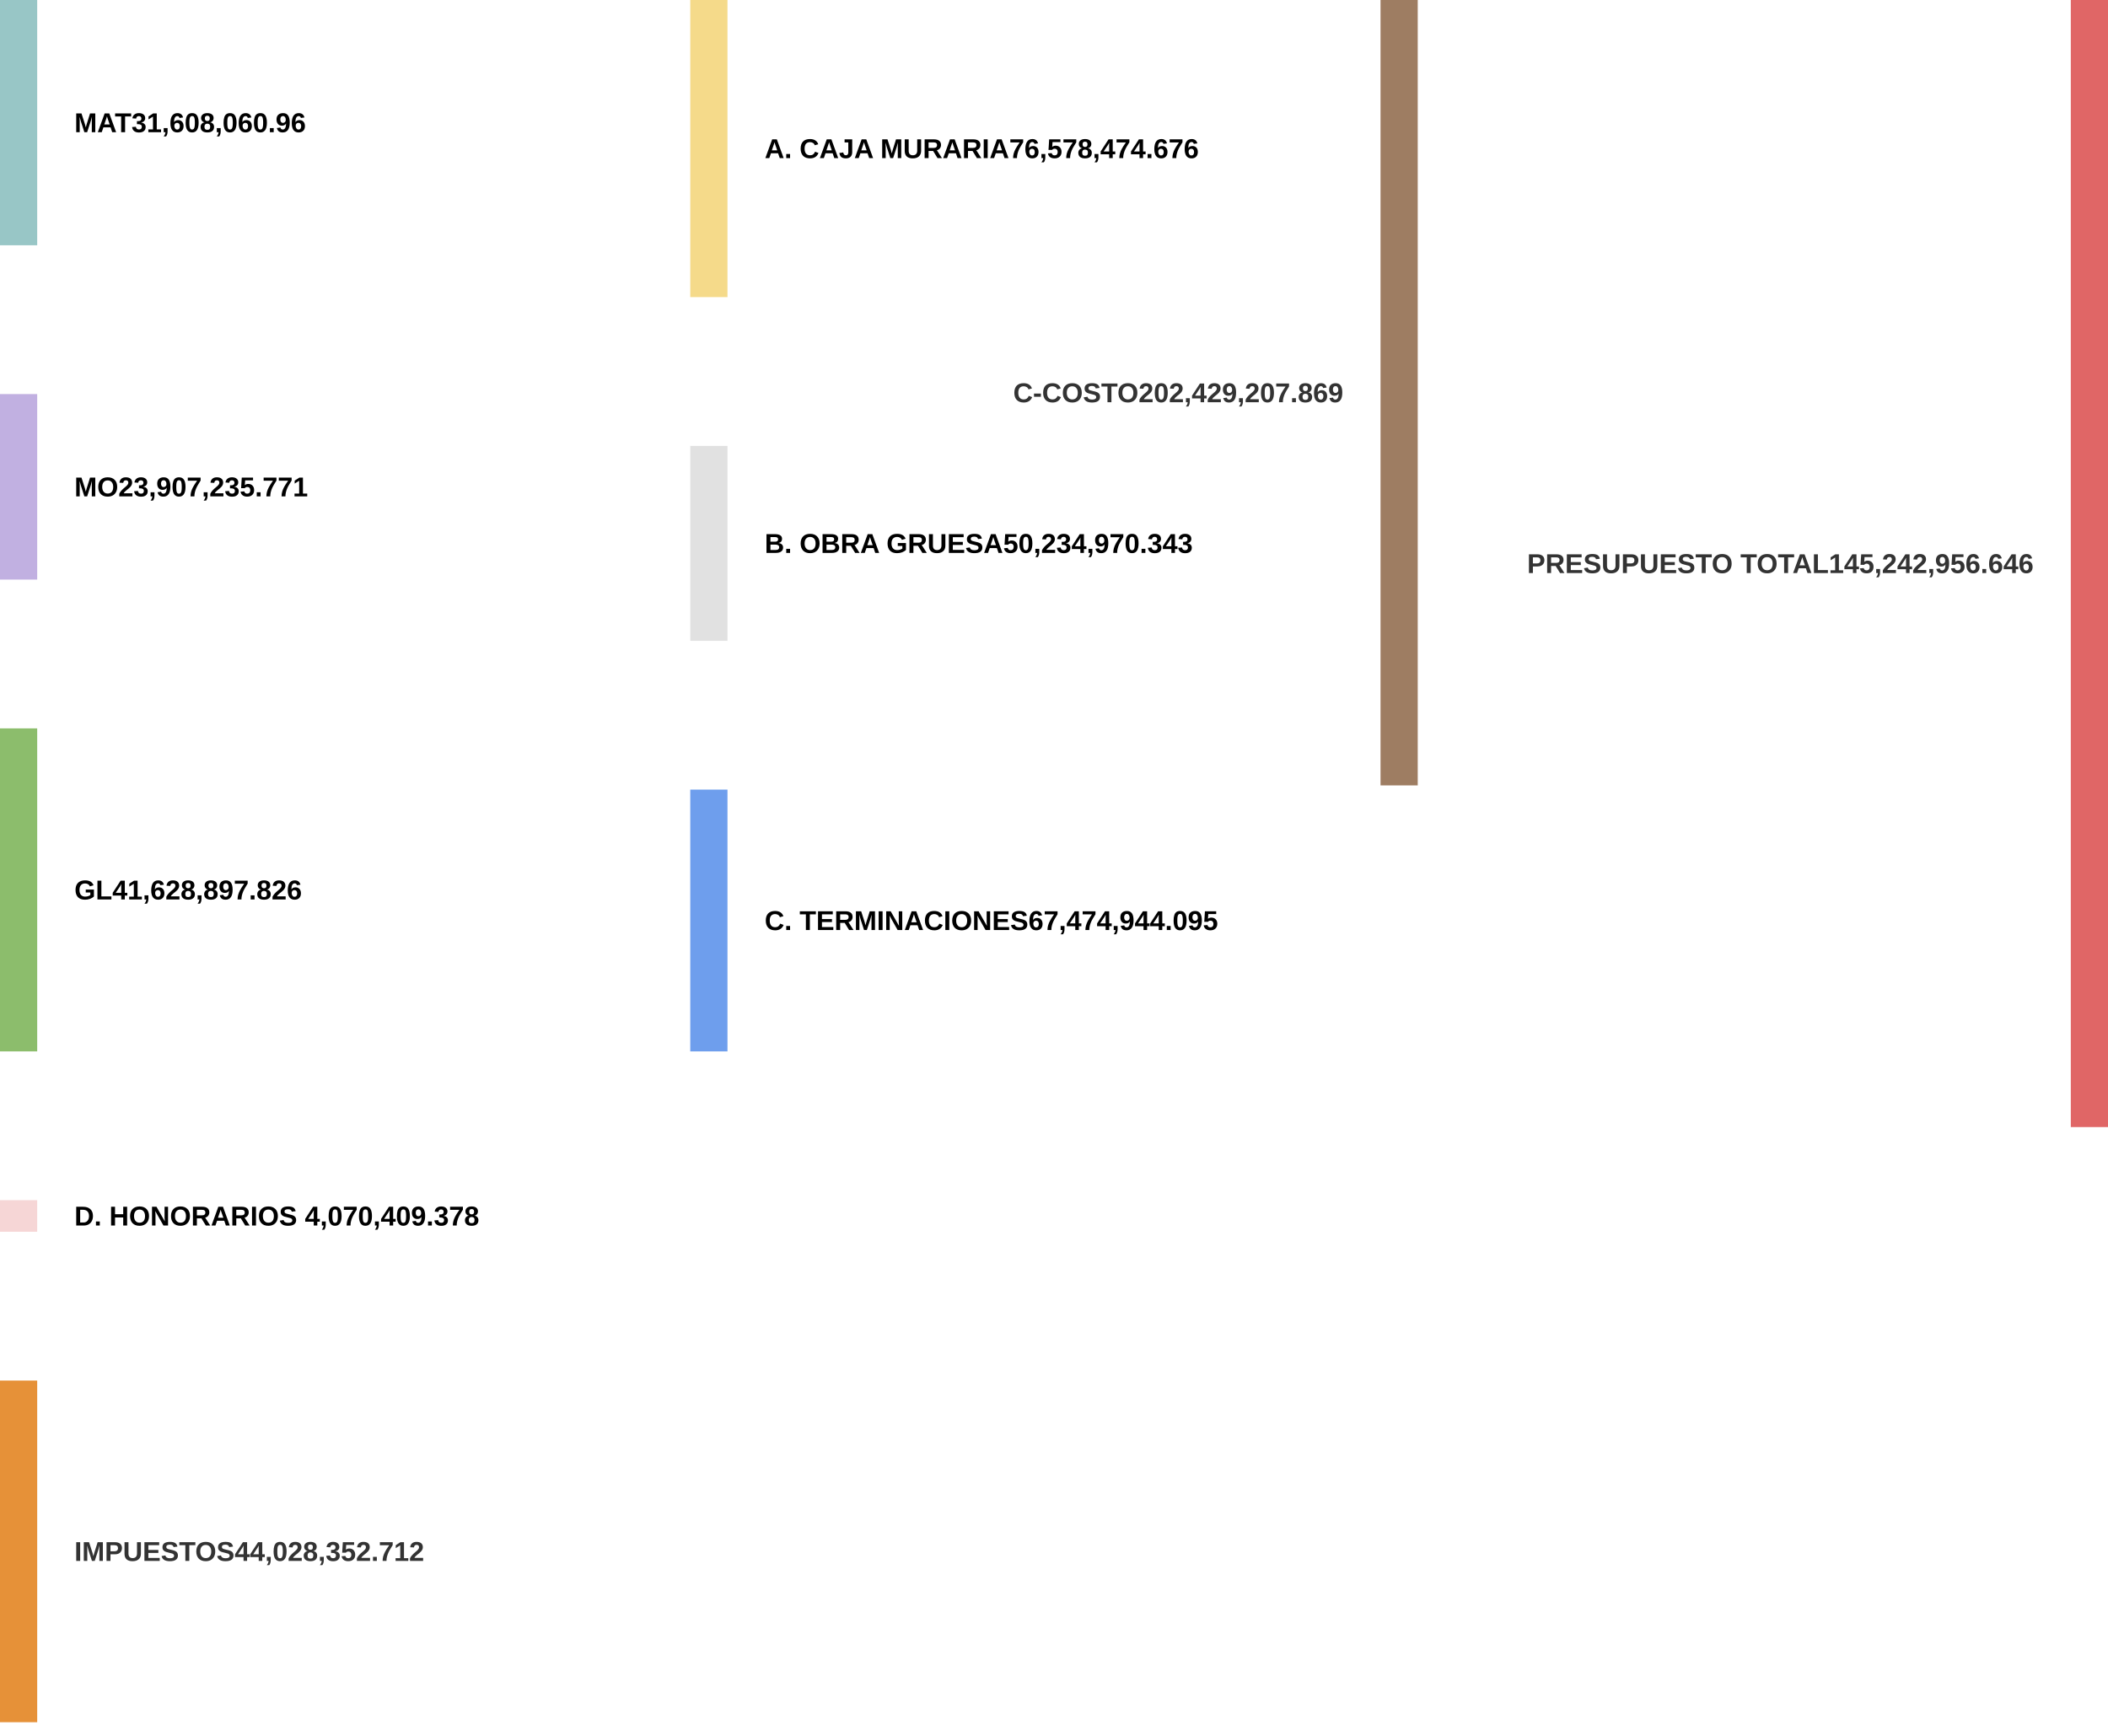
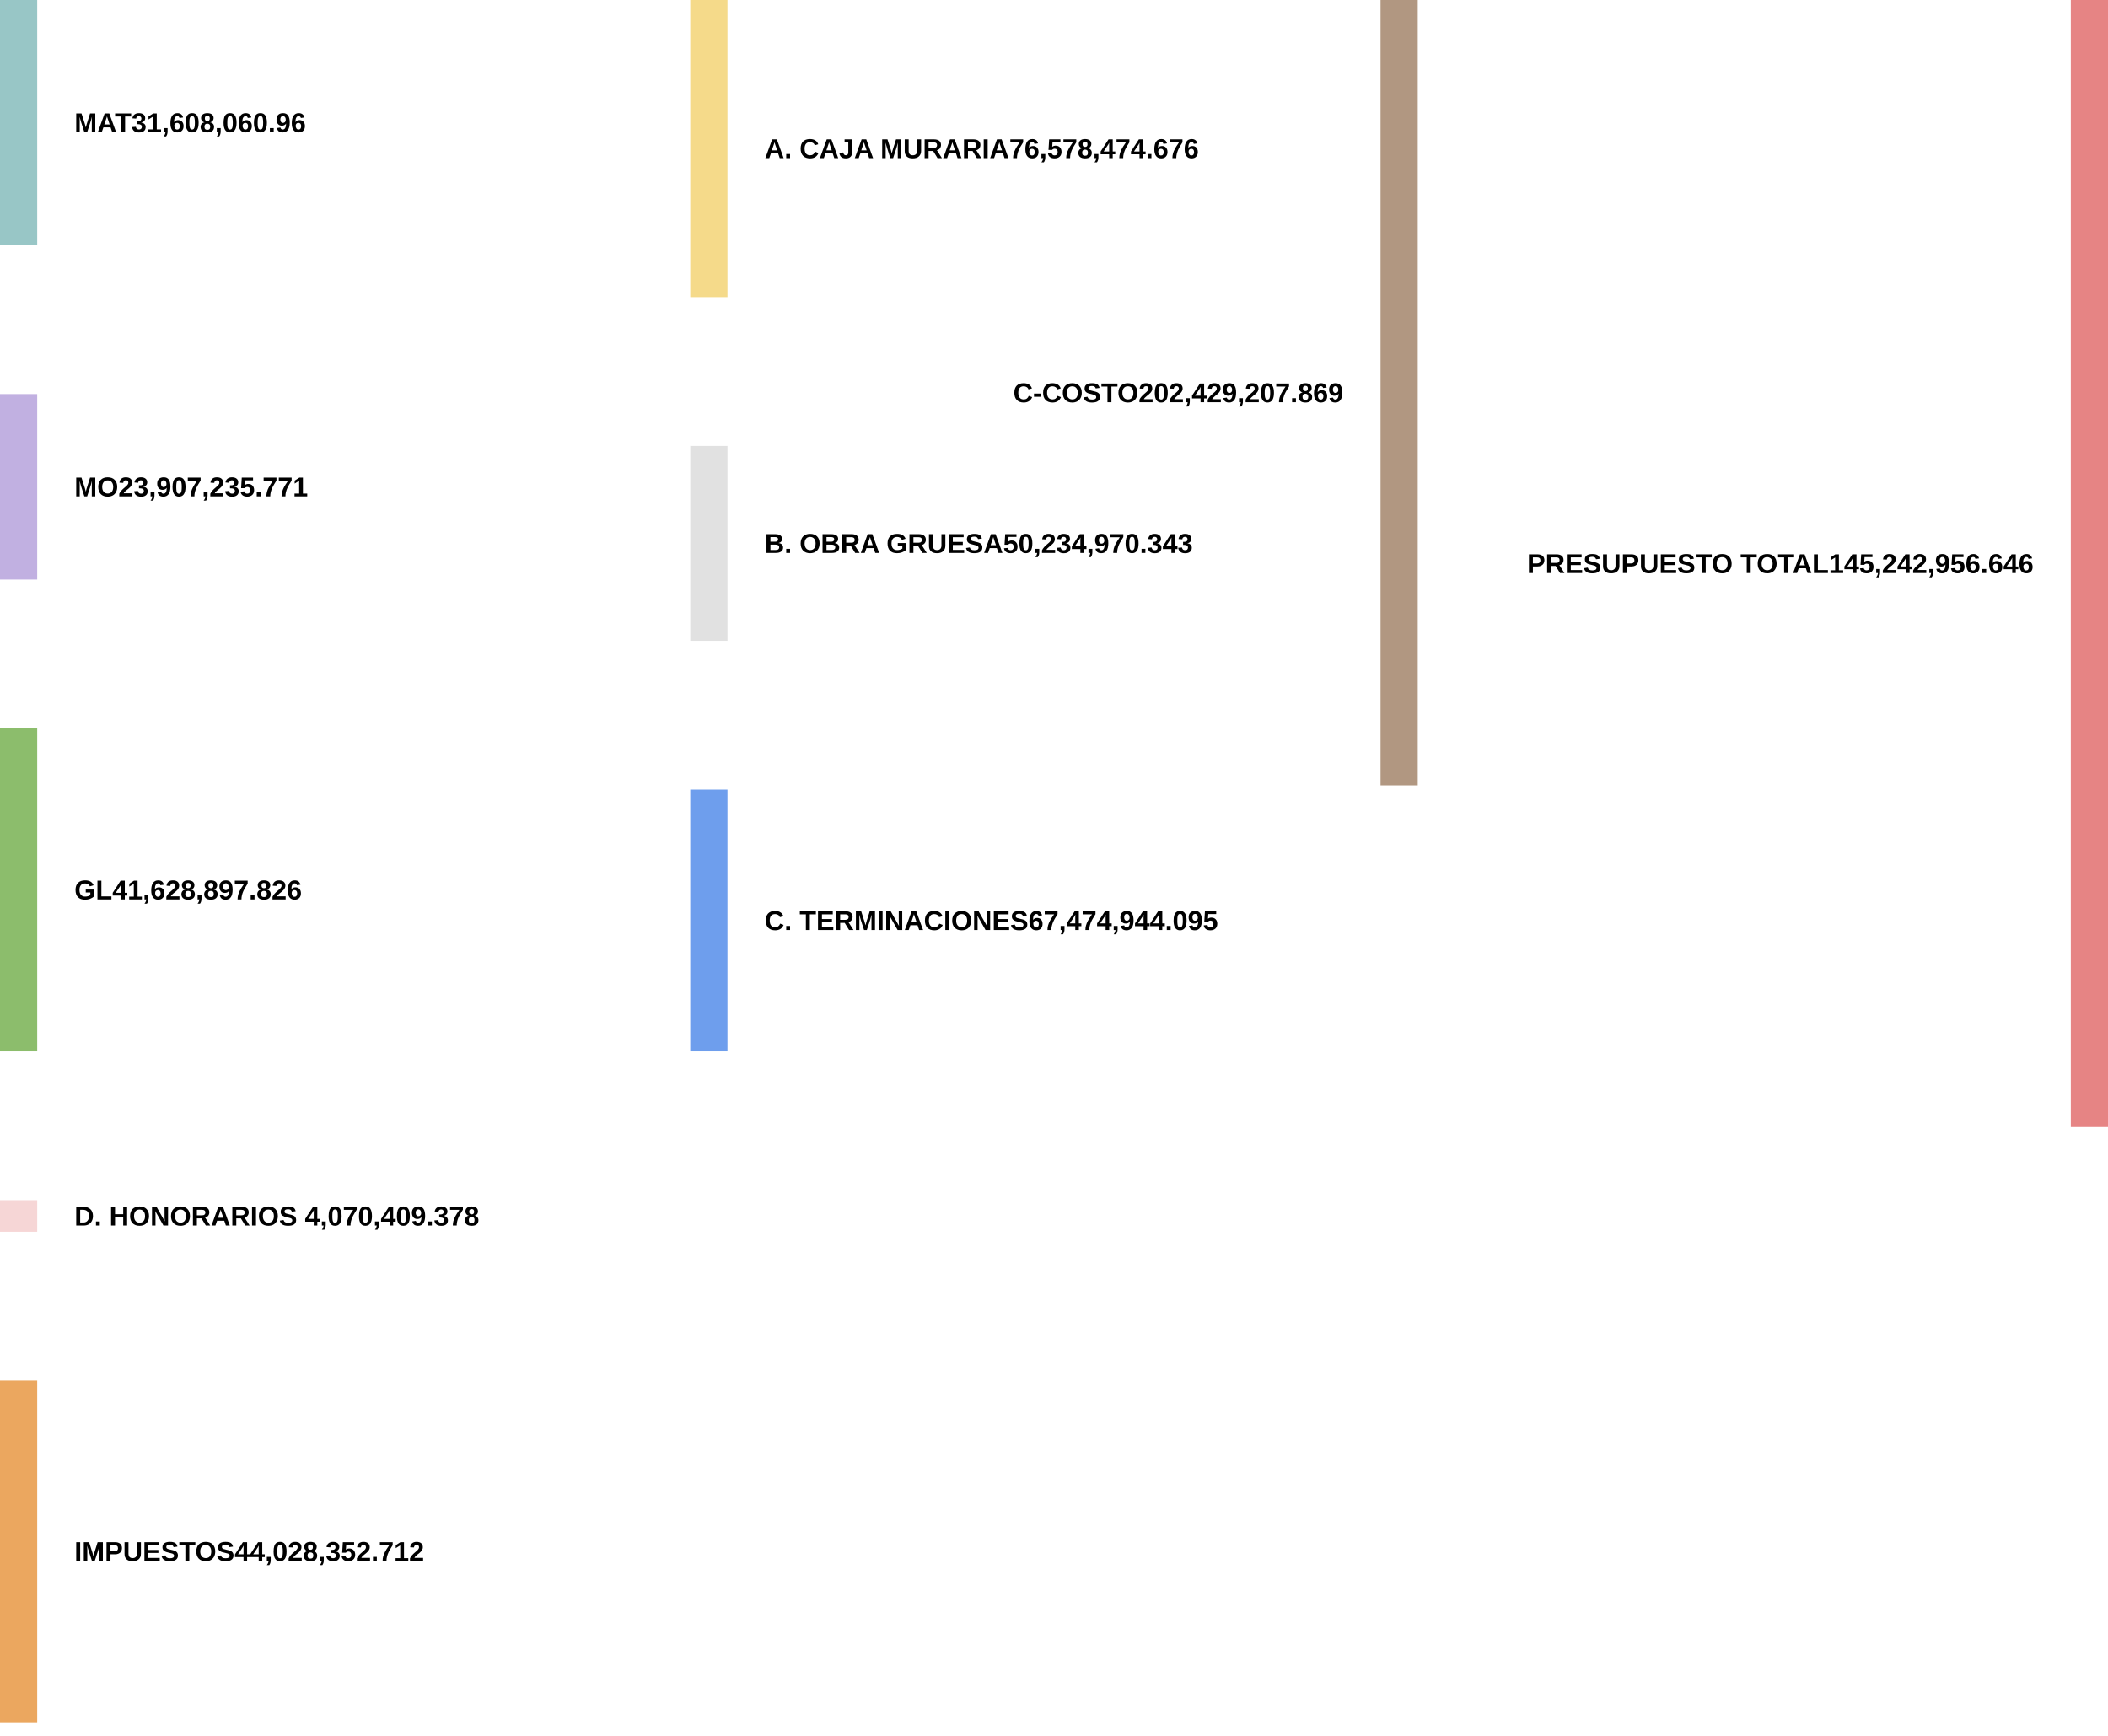
<svg xmlns="http://www.w3.org/2000/svg" width="850" height="700" aria-label="A chart." style="overflow: hidden;">
  <defs id="_ABSTRACT_RENDERER_ID_0">
    <linearGradient id="_ABSTRACT_RENDERER_ID_1" x1="0%" y1="0" x2="100%" y2="0" gradientUnits="objectBoundingBox">
      <stop offset="0%" style="stop-color:#7FB8B8;stop-opacity:1" />
      <stop offset="100%" style="stop-color:#F2D16D;stop-opacity:1" />
    </linearGradient>
    <linearGradient id="_ABSTRACT_RENDERER_ID_2" x1="0%" y1="0" x2="100%" y2="0" gradientUnits="objectBoundingBox">
      <stop offset="0%" style="stop-color:#B19CD9;stop-opacity:1" />
      <stop offset="100%" style="stop-color:#F2D16D;stop-opacity:1" />
    </linearGradient>
    <linearGradient id="_ABSTRACT_RENDERER_ID_3" x1="0%" y1="0" x2="100%" y2="0" gradientUnits="objectBoundingBox">
      <stop offset="0%" style="stop-color:#70AD47;stop-opacity:1" />
      <stop offset="100%" style="stop-color:#F2D16D;stop-opacity:1" />
    </linearGradient>
    <linearGradient id="_ABSTRACT_RENDERER_ID_4" x1="0%" y1="0" x2="100%" y2="0" gradientUnits="objectBoundingBox">
      <stop offset="0%" style="stop-color:#F2D16D;stop-opacity:1" />
      <stop offset="100%" style="stop-color:#9E7D62;stop-opacity:1" />
    </linearGradient>
    <linearGradient id="_ABSTRACT_RENDERER_ID_5" x1="0%" y1="0" x2="100%" y2="0" gradientUnits="objectBoundingBox">
      <stop offset="0%" style="stop-color:#7FB8B8;stop-opacity:1" />
      <stop offset="100%" style="stop-color:#D9D9D9;stop-opacity:1" />
    </linearGradient>
    <linearGradient id="_ABSTRACT_RENDERER_ID_6" x1="0%" y1="0" x2="100%" y2="0" gradientUnits="objectBoundingBox">
      <stop offset="0%" style="stop-color:#B19CD9;stop-opacity:1" />
      <stop offset="100%" style="stop-color:#D9D9D9;stop-opacity:1" />
    </linearGradient>
    <linearGradient id="_ABSTRACT_RENDERER_ID_7" x1="0%" y1="0" x2="100%" y2="0" gradientUnits="objectBoundingBox">
      <stop offset="0%" style="stop-color:#70AD47;stop-opacity:1" />
      <stop offset="100%" style="stop-color:#D9D9D9;stop-opacity:1" />
    </linearGradient>
    <linearGradient id="_ABSTRACT_RENDERER_ID_8" x1="0%" y1="0" x2="100%" y2="0" gradientUnits="objectBoundingBox">
      <stop offset="0%" style="stop-color:#D9D9D9;stop-opacity:1" />
      <stop offset="100%" style="stop-color:#9E7D62;stop-opacity:1" />
    </linearGradient>
    <linearGradient id="_ABSTRACT_RENDERER_ID_9" x1="0%" y1="0" x2="100%" y2="0" gradientUnits="objectBoundingBox">
      <stop offset="0%" style="stop-color:#7FB8B8;stop-opacity:1" />
      <stop offset="100%" style="stop-color:#4A86E8;stop-opacity:1" />
    </linearGradient>
    <linearGradient id="_ABSTRACT_RENDERER_ID_10" x1="0%" y1="0" x2="100%" y2="0" gradientUnits="objectBoundingBox">
      <stop offset="0%" style="stop-color:#B19CD9;stop-opacity:1" />
      <stop offset="100%" style="stop-color:#4A86E8;stop-opacity:1" />
    </linearGradient>
    <linearGradient id="_ABSTRACT_RENDERER_ID_11" x1="0%" y1="0" x2="100%" y2="0" gradientUnits="objectBoundingBox">
      <stop offset="0%" style="stop-color:#70AD47;stop-opacity:1" />
      <stop offset="100%" style="stop-color:#4A86E8;stop-opacity:1" />
    </linearGradient>
    <linearGradient id="_ABSTRACT_RENDERER_ID_12" x1="0%" y1="0" x2="100%" y2="0" gradientUnits="objectBoundingBox">
      <stop offset="0%" style="stop-color:#4A86E8;stop-opacity:1" />
      <stop offset="100%" style="stop-color:#9E7D62;stop-opacity:1" />
    </linearGradient>
    <linearGradient id="_ABSTRACT_RENDERER_ID_13" x1="0%" y1="0" x2="100%" y2="0" gradientUnits="objectBoundingBox">
      <stop offset="0%" style="stop-color:#F4CCCC;stop-opacity:1" />
      <stop offset="100%" style="stop-color:#9E7D62;stop-opacity:1" />
    </linearGradient>
    <linearGradient id="_ABSTRACT_RENDERER_ID_14" x1="0%" y1="0" x2="100%" y2="0" gradientUnits="objectBoundingBox">
      <stop offset="0%" style="stop-color:#9E7D62;stop-opacity:1" />
      <stop offset="100%" style="stop-color:#E06666;stop-opacity:1" />
    </linearGradient>
    <linearGradient id="_ABSTRACT_RENDERER_ID_15" x1="0%" y1="0" x2="100%" y2="0" gradientUnits="objectBoundingBox">
      <stop offset="0%" style="stop-color:#E69138;stop-opacity:1" />
      <stop offset="100%" style="stop-color:#E06666;stop-opacity:1" />
    </linearGradient>
  </defs>
  <g>
    <path d="M15,0C102.778,0,190.556,0,278.333,0L278.333,71.53C190.556,71.53,102.778,71.53,15,71.53Z" stroke="none" stroke-width="0" fill-opacity="0.6" fill="url(https://n-woqgtd24t6ctgqq5r52r3cqofiwdfdshcp4ninq-0lu-script.googleusercontent.com/userCodeAppPanel#_ABSTRACT_RENDERER_ID_1)" />
    <path d="M15,158.909C102.778,158.909,190.556,71.53,278.333,71.53L278.333,110.372C190.556,110.372,102.778,197.752,15,197.752Z" stroke="none" stroke-width="0" fill-opacity="0.6" fill="url(https://n-woqgtd24t6ctgqq5r52r3cqofiwdfdshcp4ninq-0lu-script.googleusercontent.com/userCodeAppPanel#_ABSTRACT_RENDERER_ID_2)" />
    <path d="M15,293.721C102.778,293.721,190.556,110.372,278.333,110.372L278.333,119.816C190.556,119.816,102.778,303.164,15,303.164Z" stroke="none" stroke-width="0" fill-opacity="0.6" fill="url(https://n-woqgtd24t6ctgqq5r52r3cqofiwdfdshcp4ninq-0lu-script.googleusercontent.com/userCodeAppPanel#_ABSTRACT_RENDERER_ID_3)" />
    <path d="M293.333,0C381.111,0,468.889,0,556.667,0L556.667,119.816C468.889,119.816,381.111,119.816,293.333,119.816Z" stroke="none" stroke-width="0" fill-opacity="0.6" fill="url(https://n-woqgtd24t6ctgqq5r52r3cqofiwdfdshcp4ninq-0lu-script.googleusercontent.com/userCodeAppPanel#_ABSTRACT_RENDERER_ID_4)" />
    <path d="M15,71.53C102.778,71.53,190.556,179.816,278.333,179.816L278.333,189.342C190.556,189.342,102.778,81.055,15,81.055Z" stroke="none" stroke-width="0" fill-opacity="0.6" fill="url(https://n-woqgtd24t6ctgqq5r52r3cqofiwdfdshcp4ninq-0lu-script.googleusercontent.com/userCodeAppPanel#_ABSTRACT_RENDERER_ID_5)" />
    <path d="M15,197.752C102.778,197.752,190.556,189.342,278.333,189.342L278.333,204.626C190.556,204.626,102.778,213.036,15,213.036Z" stroke="none" stroke-width="0" fill-opacity="0.6" fill="url(https://n-woqgtd24t6ctgqq5r52r3cqofiwdfdshcp4ninq-0lu-script.googleusercontent.com/userCodeAppPanel#_ABSTRACT_RENDERER_ID_6)" />
    <path d="M15,303.164C102.778,303.164,190.556,204.626,278.333,204.626L278.333,258.415C190.556,258.415,102.778,356.953,15,356.953Z" stroke="none" stroke-width="0" fill-opacity="0.6" fill="url(https://n-woqgtd24t6ctgqq5r52r3cqofiwdfdshcp4ninq-0lu-script.googleusercontent.com/userCodeAppPanel#_ABSTRACT_RENDERER_ID_7)" />
    <path d="M293.333,179.816C381.111,179.816,468.889,119.816,556.667,119.816L556.667,198.415C468.889,198.415,381.111,258.415,293.333,258.415Z" stroke="none" stroke-width="0" fill-opacity="0.6" fill="url(https://n-woqgtd24t6ctgqq5r52r3cqofiwdfdshcp4ninq-0lu-script.googleusercontent.com/userCodeAppPanel#_ABSTRACT_RENDERER_ID_8)" />
    <path d="M15,81.055C102.778,81.055,190.556,318.415,278.333,318.415L278.333,336.269C190.556,336.269,102.778,98.909,15,98.909Z" stroke="none" stroke-width="0" fill-opacity="0.6" fill="url(https://n-woqgtd24t6ctgqq5r52r3cqofiwdfdshcp4ninq-0lu-script.googleusercontent.com/userCodeAppPanel#_ABSTRACT_RENDERER_ID_9)" />
    <path d="M15,213.036C102.778,213.036,190.556,336.269,278.333,336.269L278.333,356.953C190.556,356.953,102.778,233.721,15,233.721Z" stroke="none" stroke-width="0" fill-opacity="0.6" fill="url(https://n-woqgtd24t6ctgqq5r52r3cqofiwdfdshcp4ninq-0lu-script.googleusercontent.com/userCodeAppPanel#_ABSTRACT_RENDERER_ID_10)" />
    <path d="M15,356.953C102.778,356.953,190.556,356.953,278.333,356.953L278.333,423.987C190.556,423.987,102.778,423.987,15,423.987Z" stroke="none" stroke-width="0" fill-opacity="0.6" fill="url(https://n-woqgtd24t6ctgqq5r52r3cqofiwdfdshcp4ninq-0lu-script.googleusercontent.com/userCodeAppPanel#_ABSTRACT_RENDERER_ID_11)" />
    <path d="M293.333,318.415C381.111,318.415,468.889,211.152,556.667,211.152L556.667,316.725C468.889,316.725,381.111,423.987,293.333,423.987Z" stroke="none" stroke-width="0" fill-opacity="0.6" fill="url(https://n-woqgtd24t6ctgqq5r52r3cqofiwdfdshcp4ninq-0lu-script.googleusercontent.com/userCodeAppPanel#_ABSTRACT_RENDERER_ID_12)" />
    <path d="M15,483.987C195.556,483.987,376.111,198.415,556.667,198.415L556.667,211.152C376.111,211.152,195.556,496.725,15,496.725Z" stroke="none" stroke-width="0" fill-opacity="0.6" fill="url(https://n-woqgtd24t6ctgqq5r52r3cqofiwdfdshcp4ninq-0lu-script.googleusercontent.com/userCodeAppPanel#_ABSTRACT_RENDERER_ID_13)" />
-     <path d="M571.667,0C659.444,0,747.222,0,835,0L835,316.725C747.222,316.725,659.444,316.725,571.667,316.725Z" stroke="none" stroke-width="0" fill-opacity="0.8" fill="url(https://n-woqgtd24t6ctgqq5r52r3cqofiwdfdshcp4ninq-0lu-script.googleusercontent.com/userCodeAppPanel#_ABSTRACT_RENDERER_ID_14)" />
-     <path d="M15,556.725C288.333,556.725,561.667,316.725,835,316.725L835,454.5C561.667,454.5,288.333,694.5,15,694.5Z" stroke="none" stroke-width="0" fill-opacity="0.8" fill="url(https://n-woqgtd24t6ctgqq5r52r3cqofiwdfdshcp4ninq-0lu-script.googleusercontent.com/userCodeAppPanel#_ABSTRACT_RENDERER_ID_15)" />
+     <path d="M571.667,0C659.444,0,747.222,0,835,0L835,316.725C747.222,316.725,659.444,316.725,571.667,316.725Z" stroke="none" stroke-width="0" fill-opacity="0.6" fill="url(https://n-woqgtd24t6ctgqq5r52r3cqofiwdfdshcp4ninq-0lu-script.googleusercontent.com/userCodeAppPanel#_ABSTRACT_RENDERER_ID_14)" />
+     <path d="M15,556.725C288.333,556.725,561.667,316.725,835,316.725L835,454.5C561.667,454.5,288.333,694.5,15,694.5Z" stroke="none" stroke-width="0" fill-opacity="0.6" fill="url(https://n-woqgtd24t6ctgqq5r52r3cqofiwdfdshcp4ninq-0lu-script.googleusercontent.com/userCodeAppPanel#_ABSTRACT_RENDERER_ID_15)" />
  </g>
  <g>
    <text text-anchor="start" x="30" y="53.305" font-family="Arial" font-size="11" font-weight="bold" stroke="none" stroke-width="0" fill="#000000">MAT
31,608,060.96</text>
    <text text-anchor="start" x="308.333" y="63.758" font-family="Arial" font-size="11" font-weight="bold" stroke="none" stroke-width="0" fill="#000000">A. CAJA MURARIA
76,578,474.676</text>
    <text text-anchor="start" x="30" y="200.165" font-family="Arial" font-size="11" font-weight="bold" stroke="none" stroke-width="0" fill="#000000">MO
23,907,235.771</text>
    <text text-anchor="start" x="30" y="362.704" font-family="Arial" font-size="11" font-weight="bold" stroke="none" stroke-width="0" fill="#000000">GL
41,628,897.826</text>
-     <text text-anchor="end" x="541.667" y="162.212" font-family="Arial" font-size="11" font-weight="bold" stroke="none" stroke-width="0" fill-opacity="0.8" fill="#000000">C-COSTO
+     <text text-anchor="end" x="541.667" y="162.212" font-family="Arial" font-size="11" font-weight="bold" stroke="none" stroke-width="0" fill="#000000">C-COSTO
202,429,207.869</text>
    <text text-anchor="start" x="308.333" y="222.966" font-family="Arial" font-size="11" font-weight="bold" stroke="none" stroke-width="0" fill="#000000">B. OBRA GRUESA
50,234,970.343</text>
    <text text-anchor="start" x="308.333" y="375.051" font-family="Arial" font-size="11" font-weight="bold" stroke="none" stroke-width="0" fill="#000000">C. TERMINACIONES
67,474,944.095</text>
    <text text-anchor="start" x="30" y="494.206" font-family="Arial" font-size="11" font-weight="bold" stroke="none" stroke-width="0" fill="#000000">D. HONORARIOS 
4,070,409.378</text>
-     <text text-anchor="end" x="820" y="231.1" font-family="Arial" font-size="11" font-weight="bold" stroke="none" stroke-width="0" fill-opacity="0.8" fill="#000000">PRESUPUESTO TOTAL
+     <text text-anchor="end" x="820" y="231.1" font-family="Arial" font-size="11" font-weight="bold" stroke="none" stroke-width="0" fill="#000000">PRESUPUESTO TOTAL
145,242,956.646</text>
-     <text text-anchor="start" x="30" y="629.462" font-family="Arial" font-size="11" font-weight="bold" stroke="none" stroke-width="0" fill-opacity="0.8" fill="#000000">IMPUESTOS
+     <text text-anchor="start" x="30" y="629.462" font-family="Arial" font-size="11" font-weight="bold" stroke="none" stroke-width="0" fill="#000000">IMPUESTOS
44,028,352.712</text>
    <rect x="0" y="0" width="15" height="98.909" stroke="none" stroke-width="0" fill-opacity="0.8" fill="#7fb8b8" />
    <rect x="278.333" y="0" width="15" height="119.816" stroke="none" stroke-width="0" fill-opacity="0.8" fill="#f2d16d" />
    <rect x="0" y="158.909" width="15" height="74.811" stroke="none" stroke-width="0" fill-opacity="0.8" fill="#b19cd9" />
    <rect x="0" y="293.721" width="15" height="130.267" stroke="none" stroke-width="0" fill-opacity="0.8" fill="#70ad47" />
-     <rect x="556.667" y="0" width="15" height="316.725" stroke="none" stroke-width="0" fill="#9e7d62" />
+     <rect x="556.667" y="0" width="15" height="316.725" stroke="none" stroke-width="0" fill-opacity="0.8" fill="#9e7d62" />
    <rect x="278.333" y="179.816" width="15" height="78.599" stroke="none" stroke-width="0" fill-opacity="0.8" fill="#d9d9d9" />
    <rect x="278.333" y="318.415" width="15" height="105.573" stroke="none" stroke-width="0" fill-opacity="0.8" fill="#4a86e8" />
    <rect x="0" y="483.987" width="15" height="12.737" stroke="none" stroke-width="0" fill-opacity="0.8" fill="#f4cccc" />
-     <rect x="835" y="0" width="15" height="454.5" stroke="none" stroke-width="0" fill="#e06666" />
-     <rect x="0" y="556.725" width="15" height="137.775" stroke="none" stroke-width="0" fill="#e69138" />
+     <rect x="835" y="0" width="15" height="454.5" stroke="none" stroke-width="0" fill-opacity="0.8" fill="#e06666" />
+     <rect x="0" y="556.725" width="15" height="137.775" stroke="none" stroke-width="0" fill-opacity="0.8" fill="#e69138" />
  </g>
  <g />
  <g />
  <g />
  <g />
  <g />
</svg>
